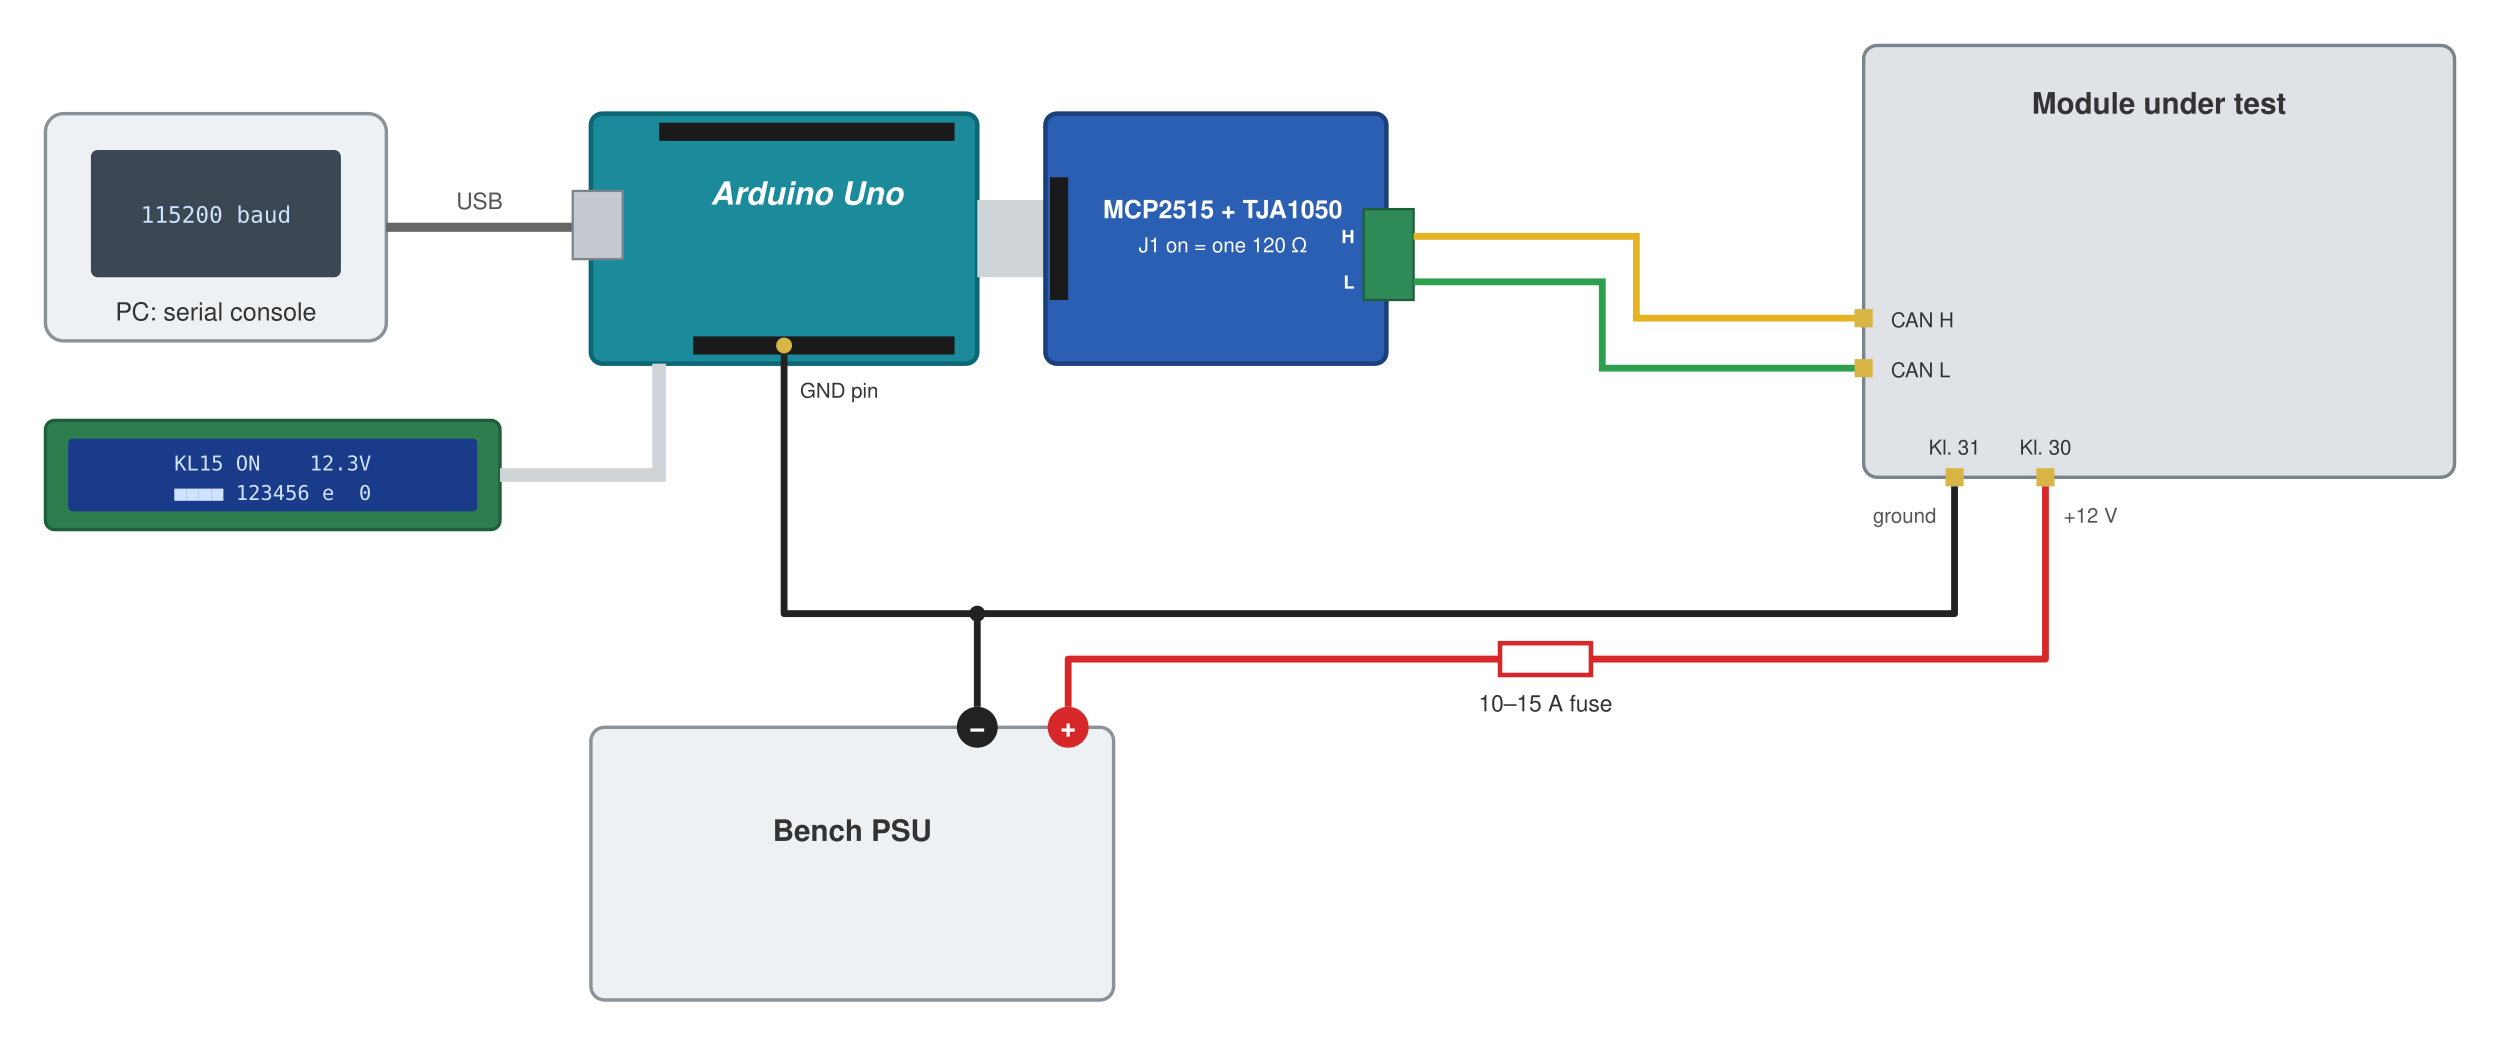
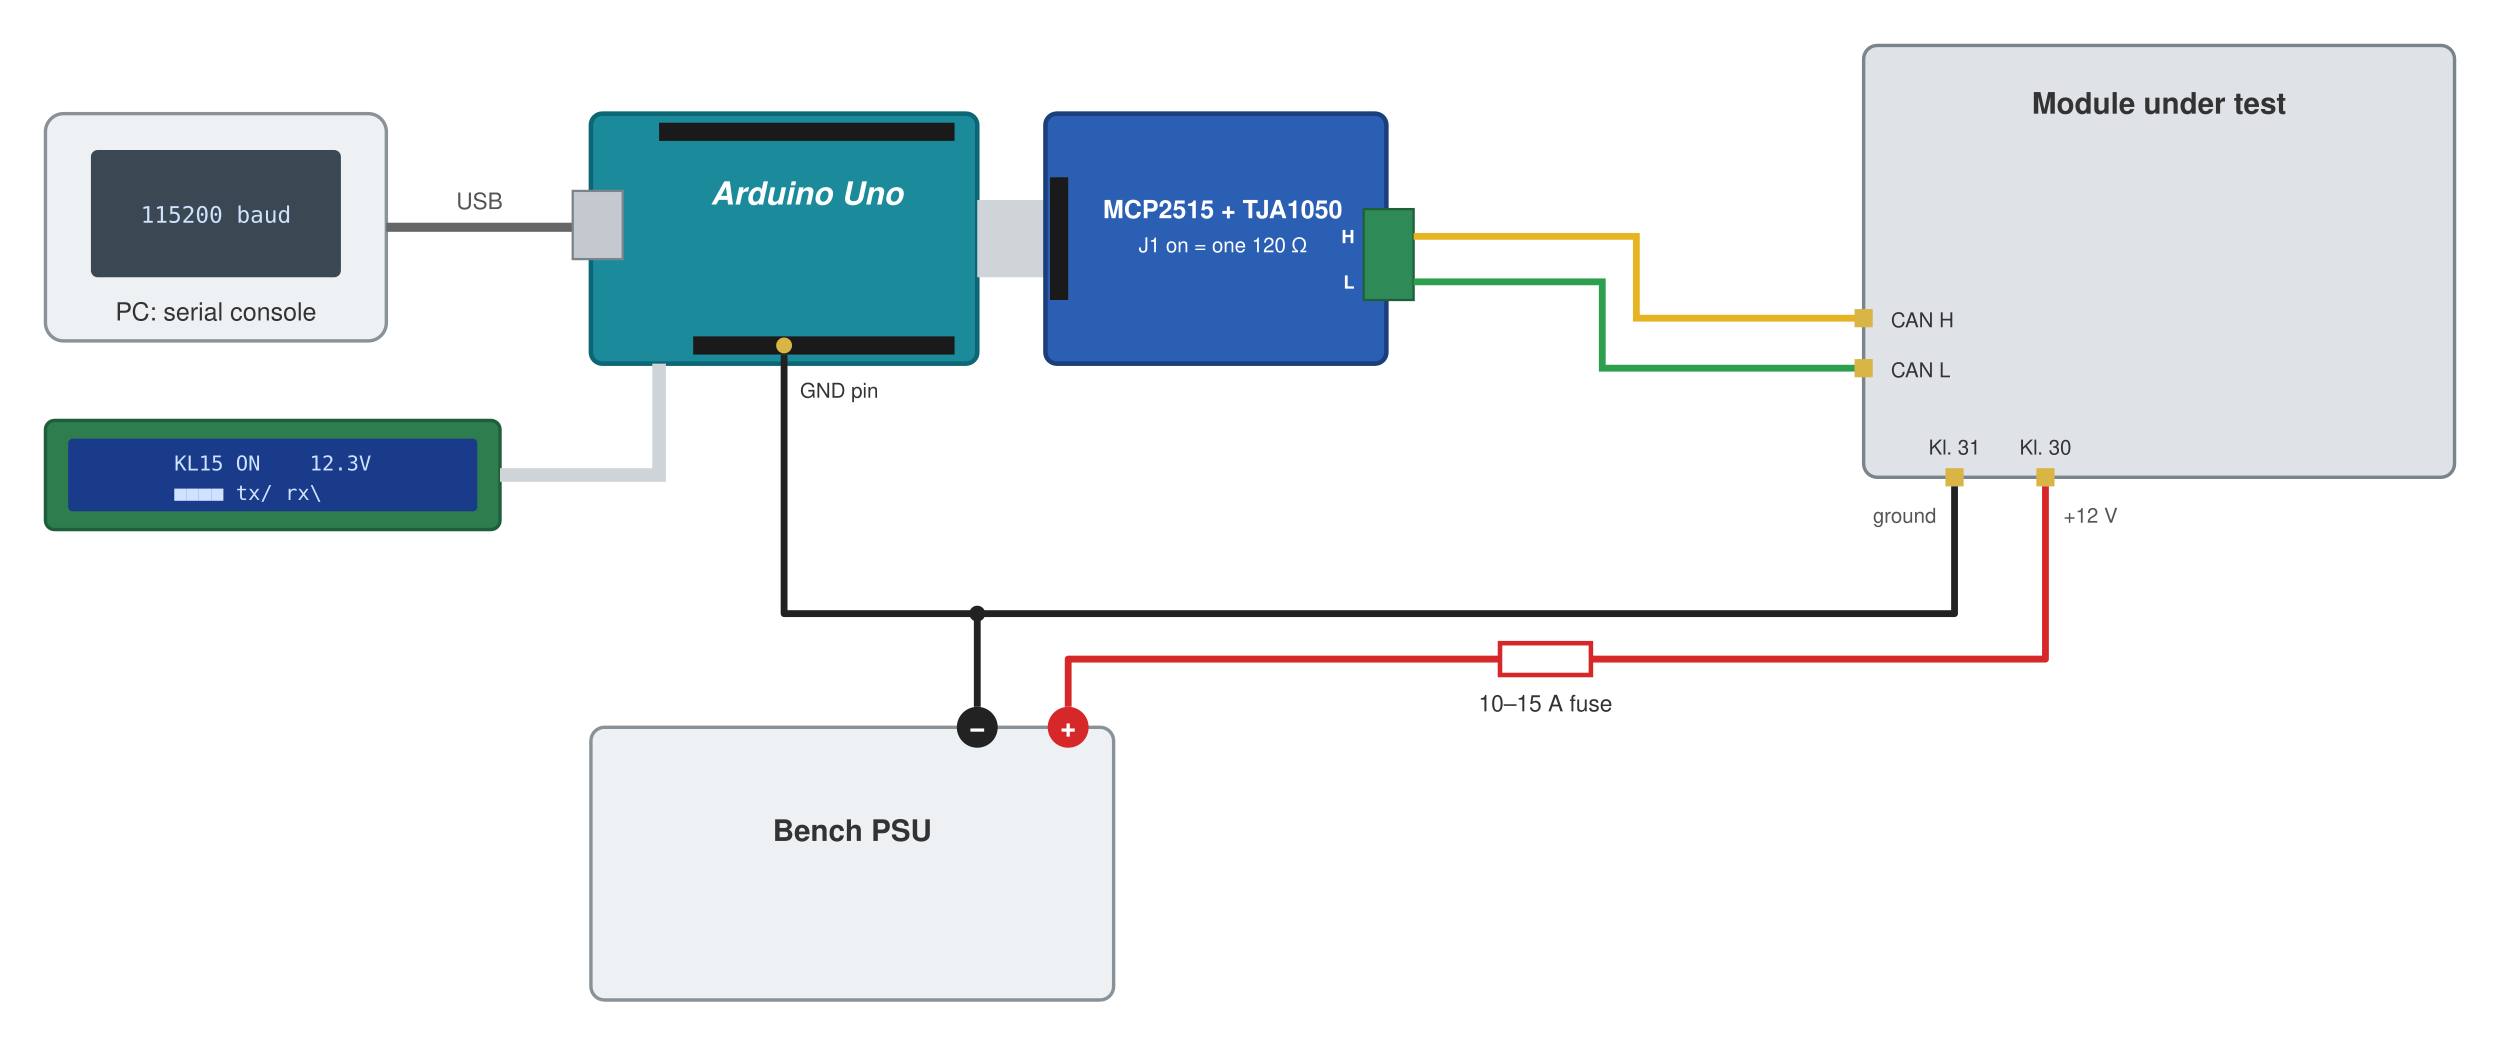
<svg xmlns="http://www.w3.org/2000/svg" viewBox="40 100 1100 460" width="1100" height="460" font-family="Helvetica, Arial, sans-serif">
  <rect width="1180" height="640" fill="#ffffff" />
  <rect x="60" y="150" width="150" height="100" rx="8" fill="#eef1f4" stroke="#8a9298" stroke-width="1.5" />
  <rect x="80" y="166" width="110" height="56" rx="3" fill="#3b4752" />
  <text x="135" y="198" font-size="10" fill="#cfe3ff" text-anchor="middle" font-family="monospace">115200 baud</text>
  <text x="135" y="241" font-size="11" fill="#333" text-anchor="middle">PC: serial console</text>
  <path d="M210,200 H292" stroke="#666" stroke-width="4" fill="none" />
  <text x="251" y="192" font-size="10" fill="#555" text-anchor="middle">USB</text>
  <rect x="300" y="150" width="170" height="110" rx="5" fill="#1b8a9b" stroke="#0c6775" stroke-width="2" />
  <rect x="292" y="184" width="22" height="30" fill="#c3c9ce" stroke="#7a848c" />
  <rect x="330" y="154" width="130" height="8" fill="#1a1a1a" />
  <rect x="345" y="248" width="115" height="8" fill="#1a1a1a" />
  <text x="395" y="190" font-size="14" font-style="italic" font-weight="bold" fill="#fff" text-anchor="middle">Arduino Uno</text>
  <circle cx="385" cy="252" r="3.5" fill="#d9b545" />
  <text x="392" y="275" font-size="9" fill="#333">GND pin</text>
  <rect x="60" y="285" width="200" height="48" rx="4" fill="#2e7d4f" stroke="#1f5e3a" stroke-width="1.5" />
  <rect x="70" y="293" width="180" height="32" rx="2" fill="#1a3a8a" />
  <text x="160" y="307" font-size="9" font-family="monospace" fill="#cfe3ff" text-anchor="middle" xml:space="preserve">KL15 ON    12.3V</text>
-   <text x="160" y="320" font-size="9" font-family="monospace" fill="#cfe3ff" text-anchor="middle" xml:space="preserve">■■■■ 123456 e  0</text>
+   <text x="160" y="320" font-size="9" font-family="monospace" fill="#cfe3ff" text-anchor="middle" xml:space="preserve">■■■■ tx/ rx\    </text>
  <path d="M260,309 H330 V260" stroke="#cfd4d8" stroke-width="6" fill="none" />
  <rect x="470" y="188" width="30" height="34" fill="#cfd4d8" />
  <rect x="500" y="150" width="150" height="110" rx="5" fill="#2b5fb3" stroke="#1a3f7a" stroke-width="2" />
  <rect x="502" y="178" width="8" height="54" fill="#1a1a1a" />
  <text x="578" y="196" font-size="11" font-weight="bold" fill="#fff" text-anchor="middle">MCP2515 + TJA1050</text>
  <text x="578" y="211" font-size="9" fill="#fff" text-anchor="middle">J1 on = one 120 Ω</text>
  <rect x="640" y="192" width="22" height="40" fill="#2e8b57" stroke="#1f5e3a" />
  <text x="636" y="207" font-size="8" font-weight="bold" fill="#fff" text-anchor="end">H</text>
  <text x="636" y="227" font-size="8" font-weight="bold" fill="#fff" text-anchor="end">L</text>
  <path d="M662,204 H760 V240 H860" stroke="#e6b422" stroke-width="3" fill="none" />
  <path d="M662,224 H745 V262 H860" stroke="#2e9e4f" stroke-width="3" fill="none" />
  <rect x="860" y="120" width="260" height="190" rx="6" fill="#dfe3e8" stroke="#7a848c" stroke-width="1.5" />
  <text x="990" y="150" font-size="13" font-weight="bold" fill="#333" text-anchor="middle">Module under test</text>
  <rect x="856" y="236" width="8" height="8" fill="#d9b545" />
  <text x="872" y="244" font-size="9" fill="#333">CAN H</text>
  <rect x="856" y="258" width="8" height="8" fill="#d9b545" />
  <text x="872" y="266" font-size="9" fill="#333">CAN L</text>
  <rect x="896" y="306" width="8" height="8" fill="#d9b545" />
  <text x="900" y="300" font-size="9" fill="#333" text-anchor="middle">Kl. 31</text>
  <rect x="936" y="306" width="8" height="8" fill="#d9b545" />
  <text x="940" y="300" font-size="9" fill="#333" text-anchor="middle">Kl. 30</text>
  <text x="892" y="330" font-size="9" fill="#555" text-anchor="end">ground</text>
  <text x="948" y="330" font-size="9" fill="#555">+12 V</text>
  <rect x="300" y="420" width="230" height="120" rx="6" fill="#eef1f4" stroke="#8a9298" stroke-width="1.5" />
  <text x="415" y="470" font-size="13" font-weight="bold" fill="#333" text-anchor="middle">Bench PSU</text>
  <circle cx="470" cy="420" r="9" fill="#222" />
  <text x="470" y="424" font-size="12" font-weight="bold" fill="#fff" text-anchor="middle">−</text>
  <circle cx="510" cy="420" r="9" fill="#d62828" />
  <text x="510" y="424" font-size="12" font-weight="bold" fill="#fff" text-anchor="middle">+</text>
  <path d="M510,411 V390 H700 M740,390 H940 V314" stroke="#d62828" stroke-width="3" fill="none" stroke-linejoin="round" />
  <rect x="700" y="383" width="40" height="14" fill="#fff" stroke="#d62828" stroke-width="2" />
  <text x="720" y="413" font-size="10" fill="#333" text-anchor="middle">10–15 A fuse</text>
  <path d="M470,411 V370 H900 V314" stroke="#222" stroke-width="3" fill="none" stroke-linejoin="round" />
  <path d="M470,370 H385 V256" stroke="#222" stroke-width="3" fill="none" stroke-linejoin="round" />
  <circle cx="470" cy="370" r="3.5" fill="#222" />
</svg>
